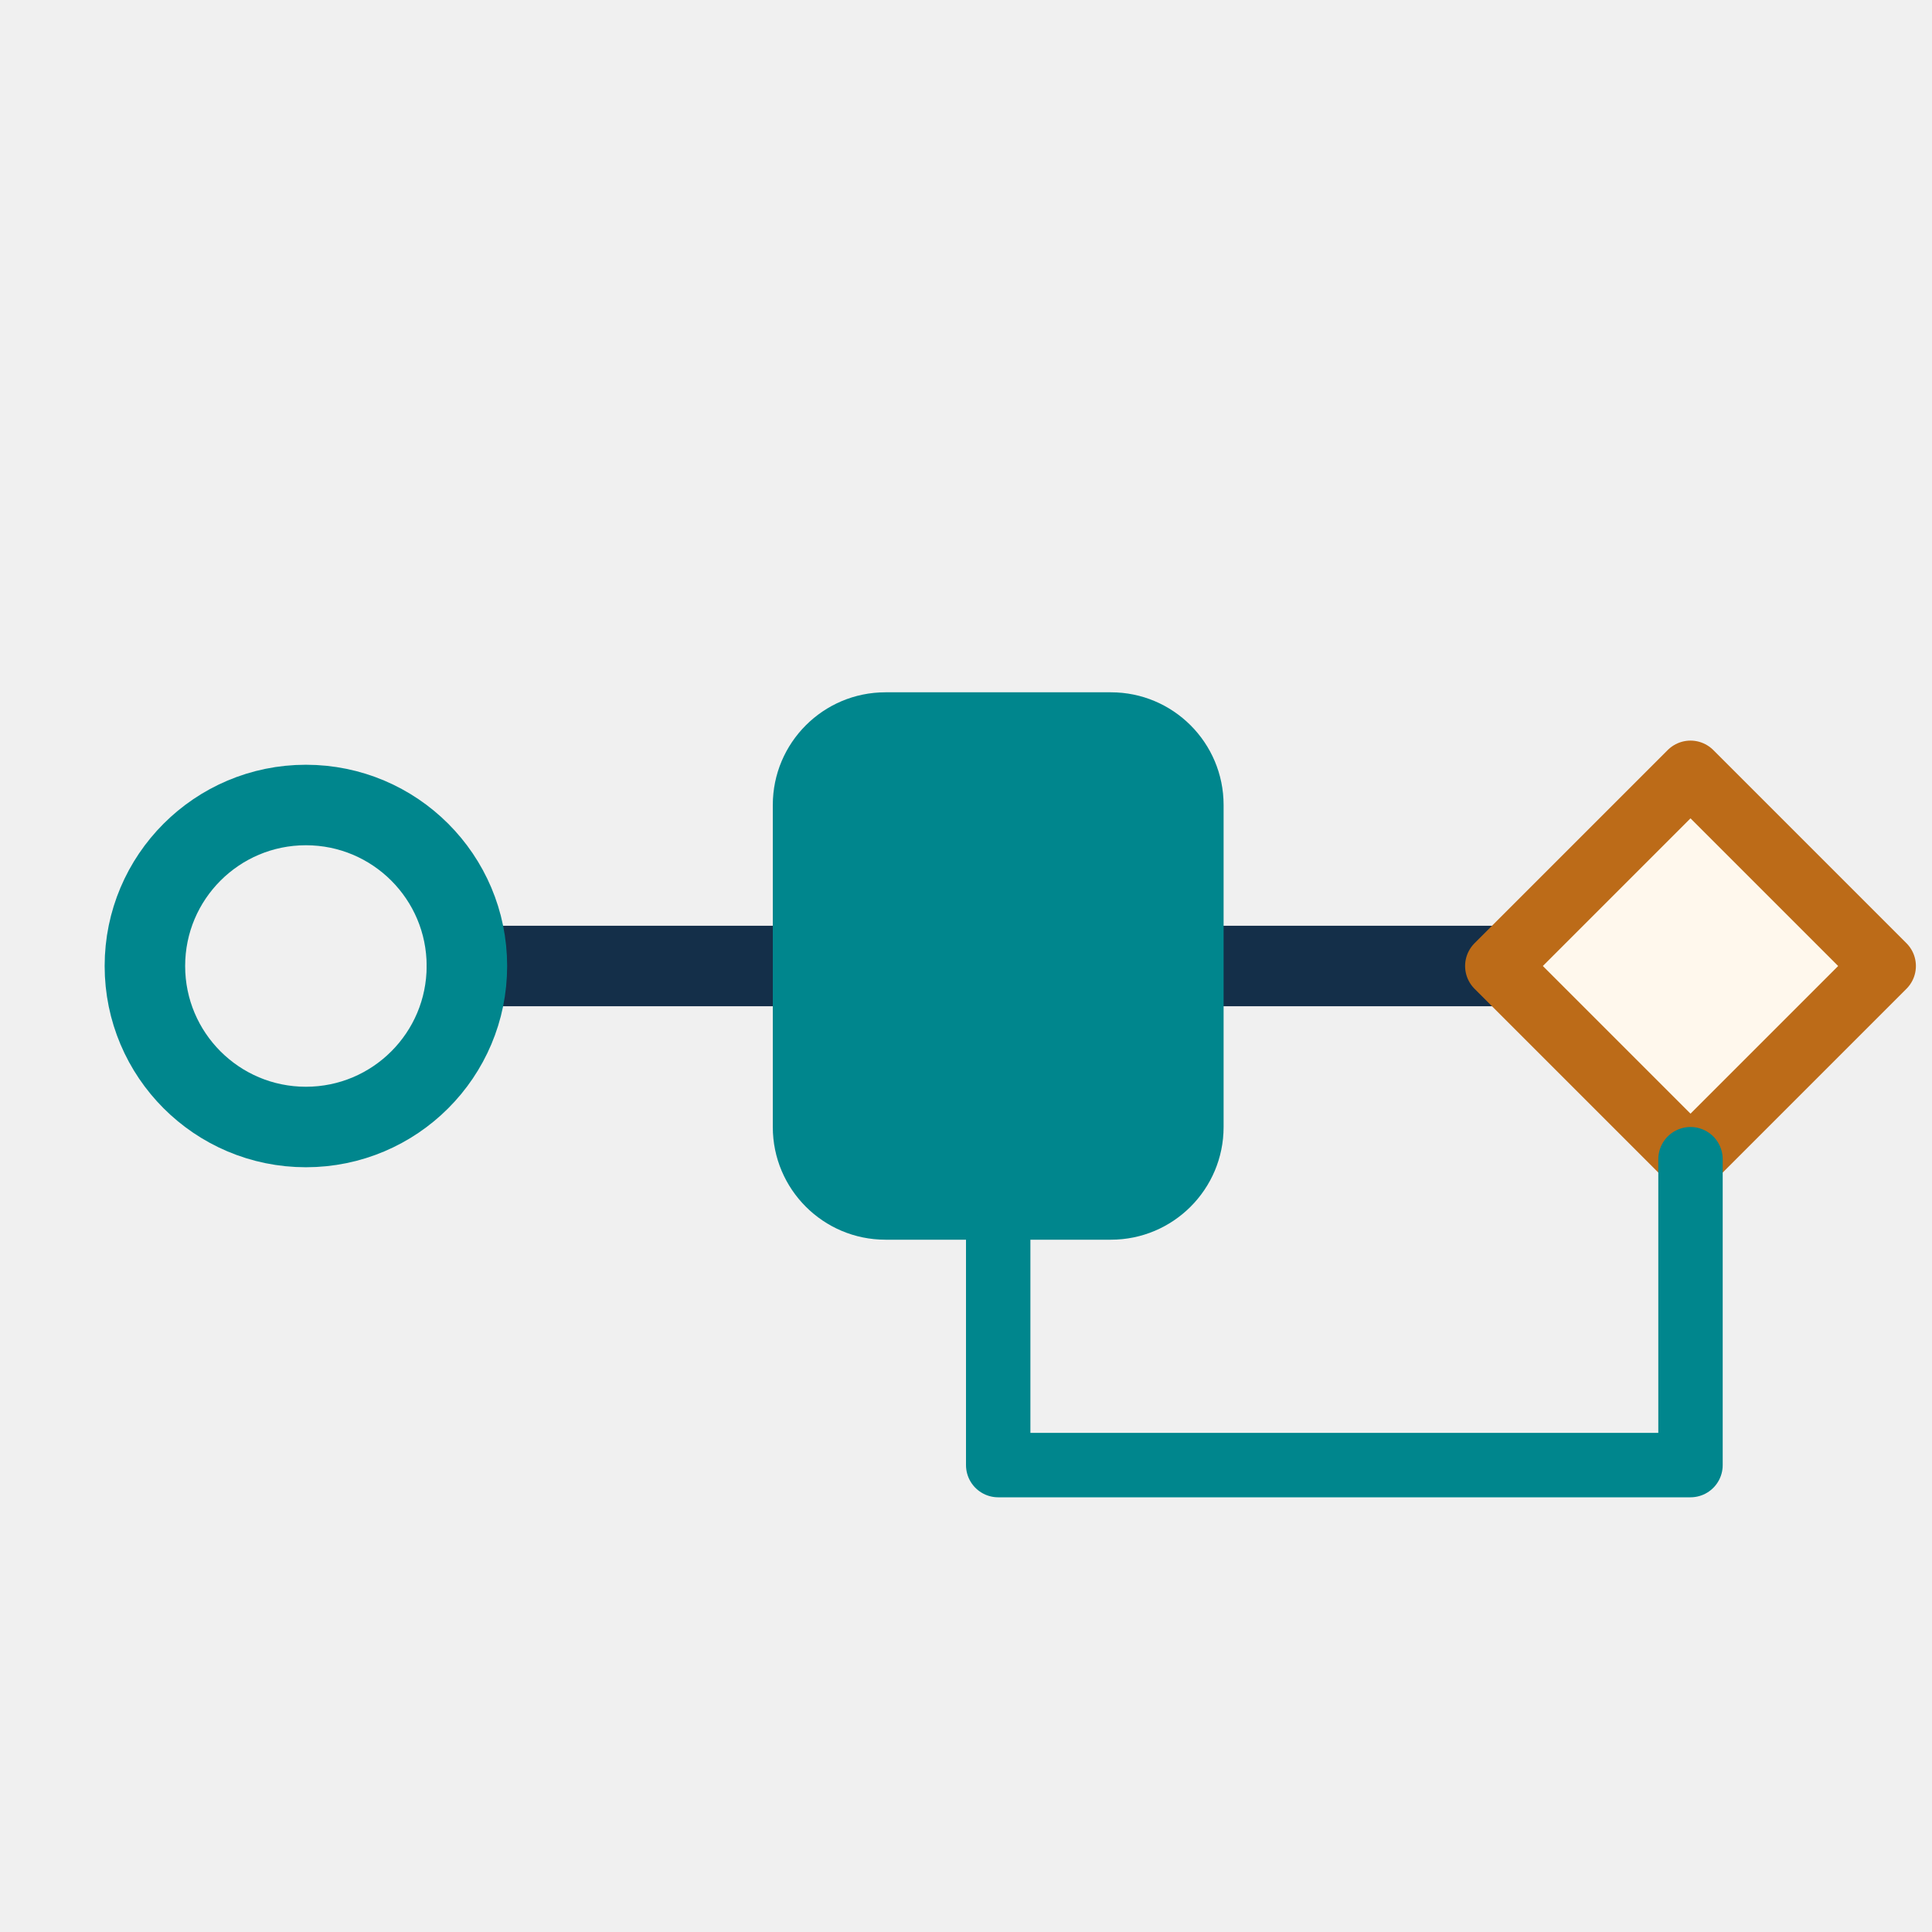
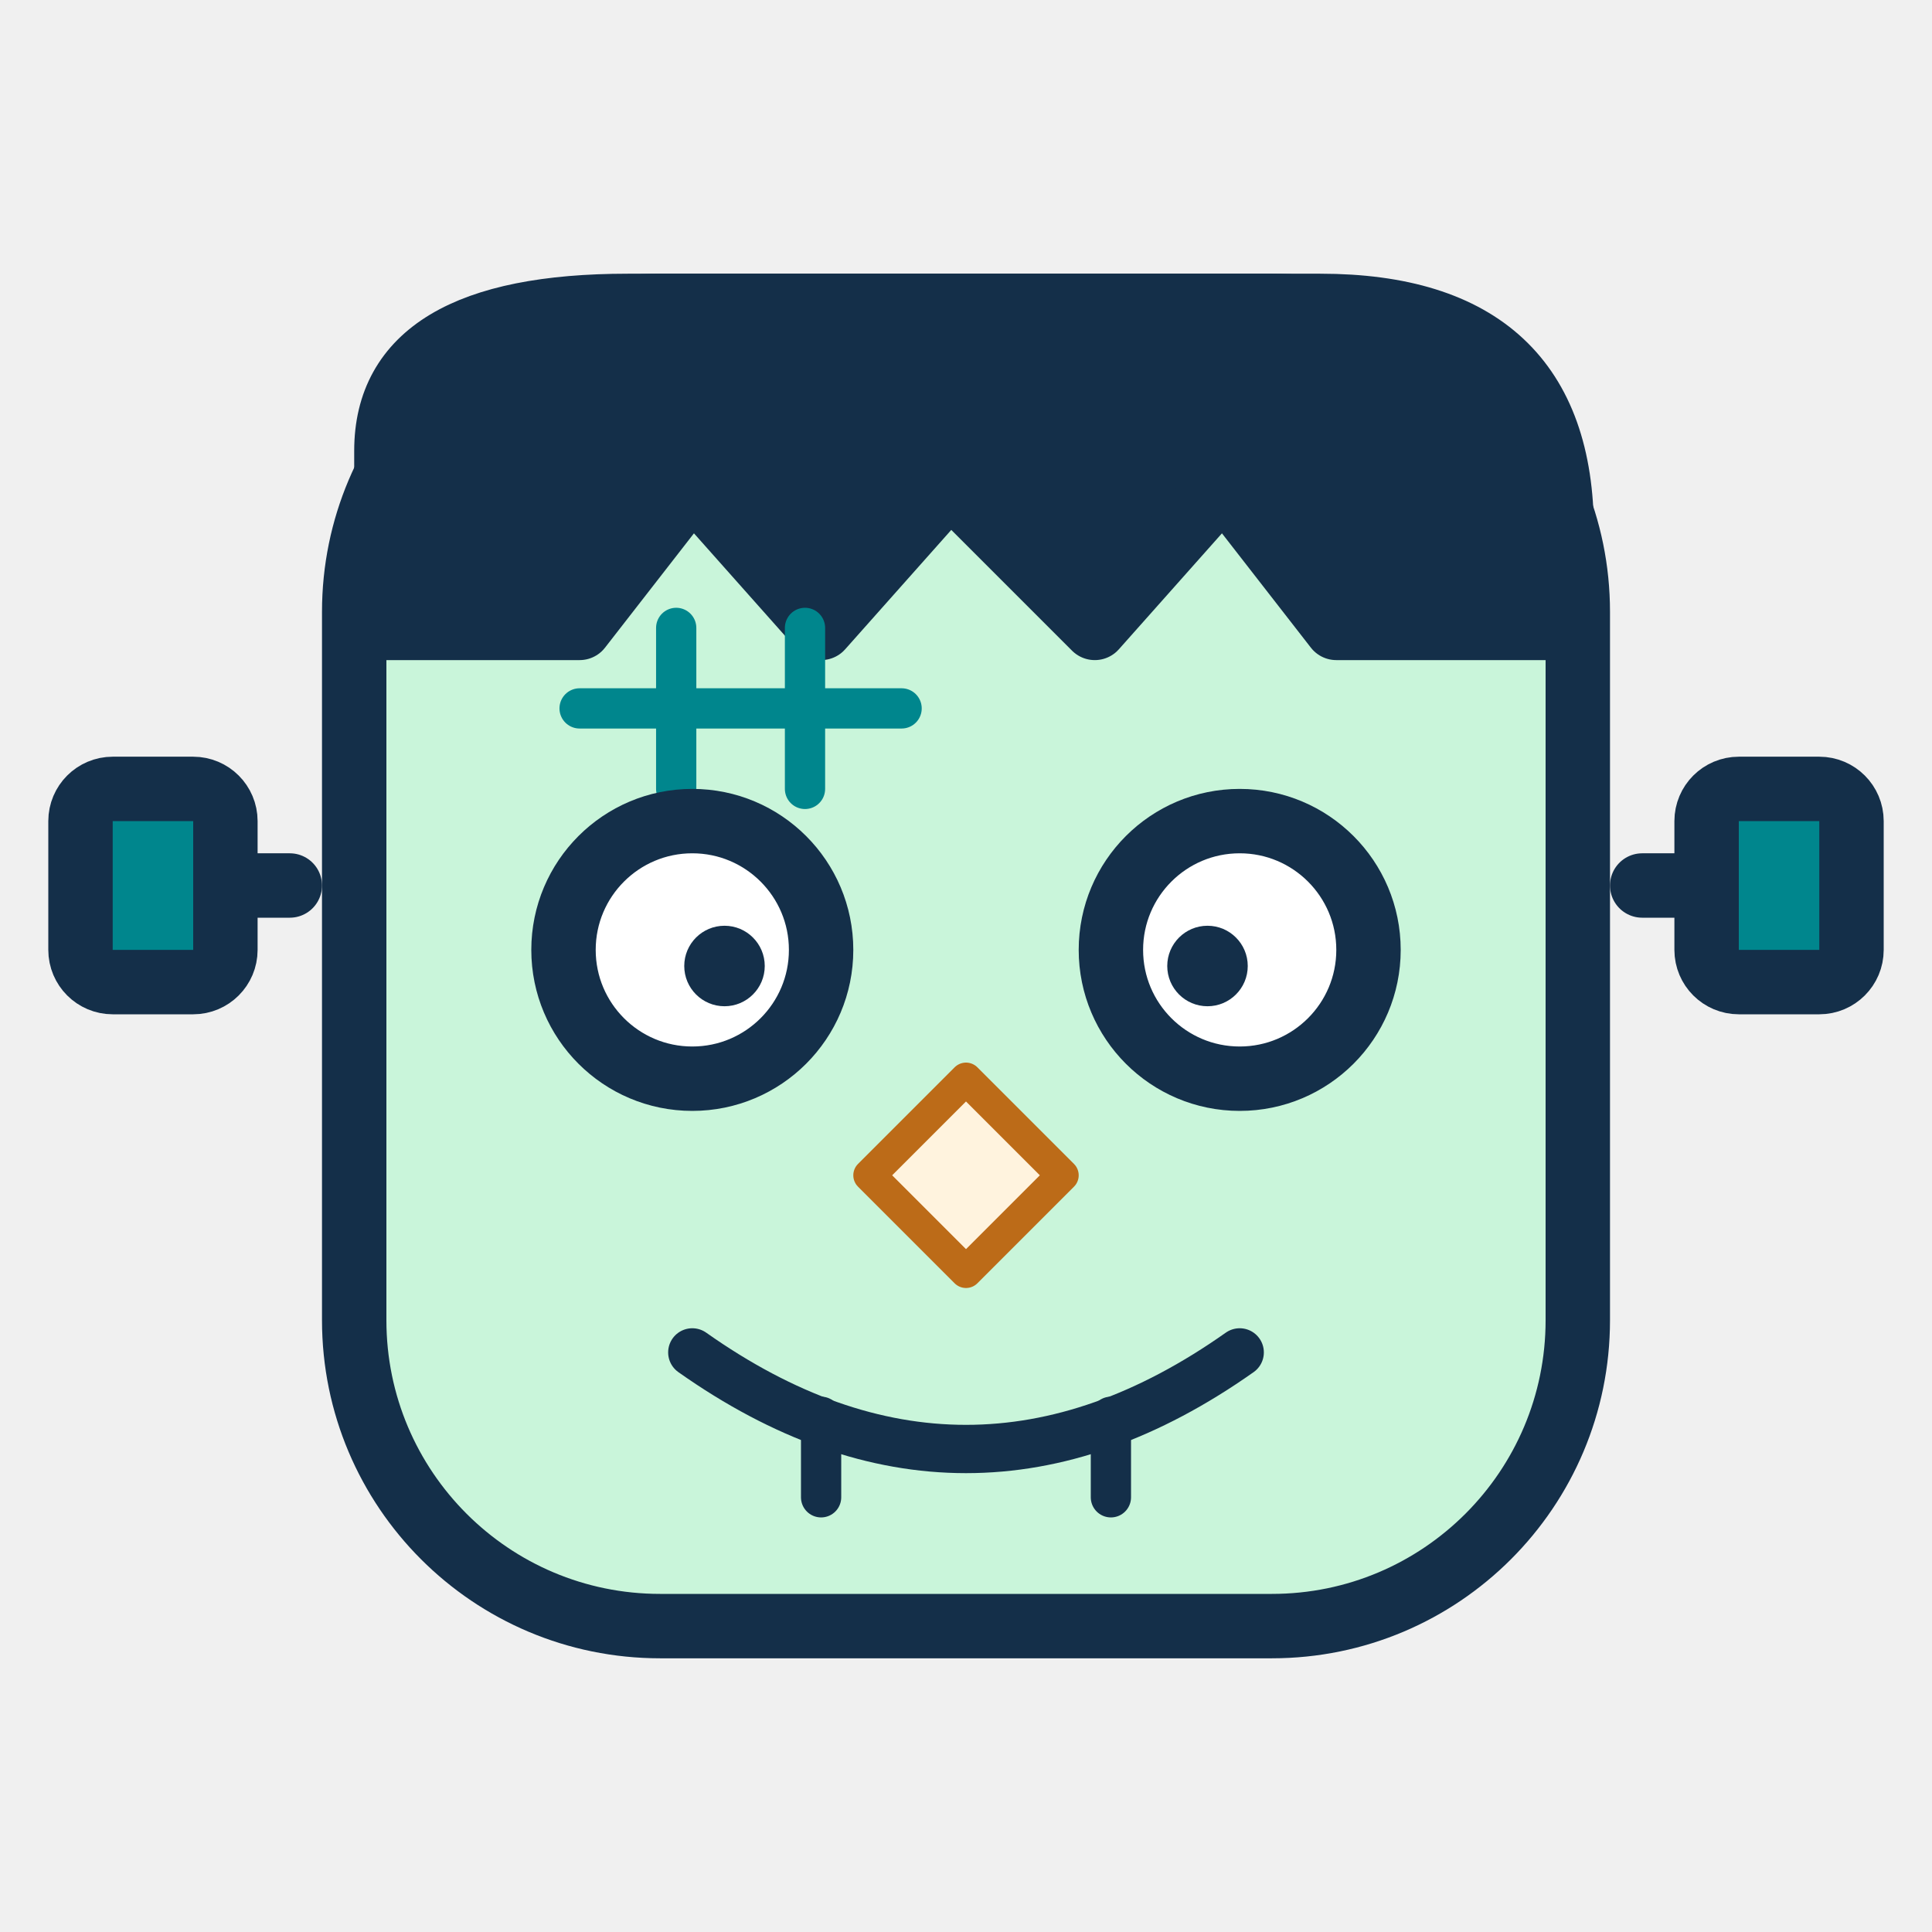
- <svg xmlns="http://www.w3.org/2000/svg" width="120" height="120" viewBox="0 0 120 120" role="img" aria-labelledby="title">
-   <g fill="none" stroke-linecap="round" stroke-linejoin="round">
-     <path d="M29 60h19M76 60h20" stroke="#142f49" stroke-width="5" />
-     <circle cx="19" cy="60" r="10" stroke="#00868d" stroke-width="5" />
-     <rect x="48" y="43" width="28" height="34" rx="7" fill="#00868d" />
-     <path d="m105 48 12 12-12 12-12-12Z" fill="#fff8ed" stroke="#bc6b18" stroke-width="4" />
-     <path d="M62 77v14h43V72" stroke="#00868d" stroke-width="4" />
+ <svg xmlns="http://www.w3.org/2000/svg" viewBox="0 0 120 120" role="img" aria-label="Flowkenstein, petit monstre BPMN">
+   <g stroke="#142f49" stroke-width="4" stroke-linecap="round" stroke-linejoin="round">
+     <path d="M18 55H9m93 0h9" />
+     <rect x="5" y="49" width="9" height="12" rx="2" fill="#00868d" />
+     <rect x="106" y="49" width="9" height="12" rx="2" fill="#00868d" />
+     <rect x="22" y="19" width="76" height="82" rx="19" fill="#c9f5da" />
+     <path d="M24 39V28q0-9 15-9h43q15 0 15 14v6H83l-7-9-8 9-9-9-8 9-8-9-7 9Z" fill="#142f49" />
+     <path d="M36 44h20m-14-5v10m8-10v10" stroke="#00868d" stroke-width="2.5" />
+     <circle cx="43" cy="59" r="8" fill="white" />
+     <circle cx="77" cy="59" r="8" fill="white" />
+     <circle cx="45" cy="60" r="2.5" fill="#142f49" stroke="none" />
+     <circle cx="75" cy="60" r="2.5" fill="#142f49" stroke="none" />
+     <path d="m60 67 6 6-6 6-6-6Z" fill="#fff3de" stroke="#bc6b18" stroke-width="2" />
+     <path d="M43 84q17 12 34 0" fill="none" stroke-width="3" />
+     <path d="M51 88v5m18-5v5" stroke-width="2.5" />
  </g>
</svg>
